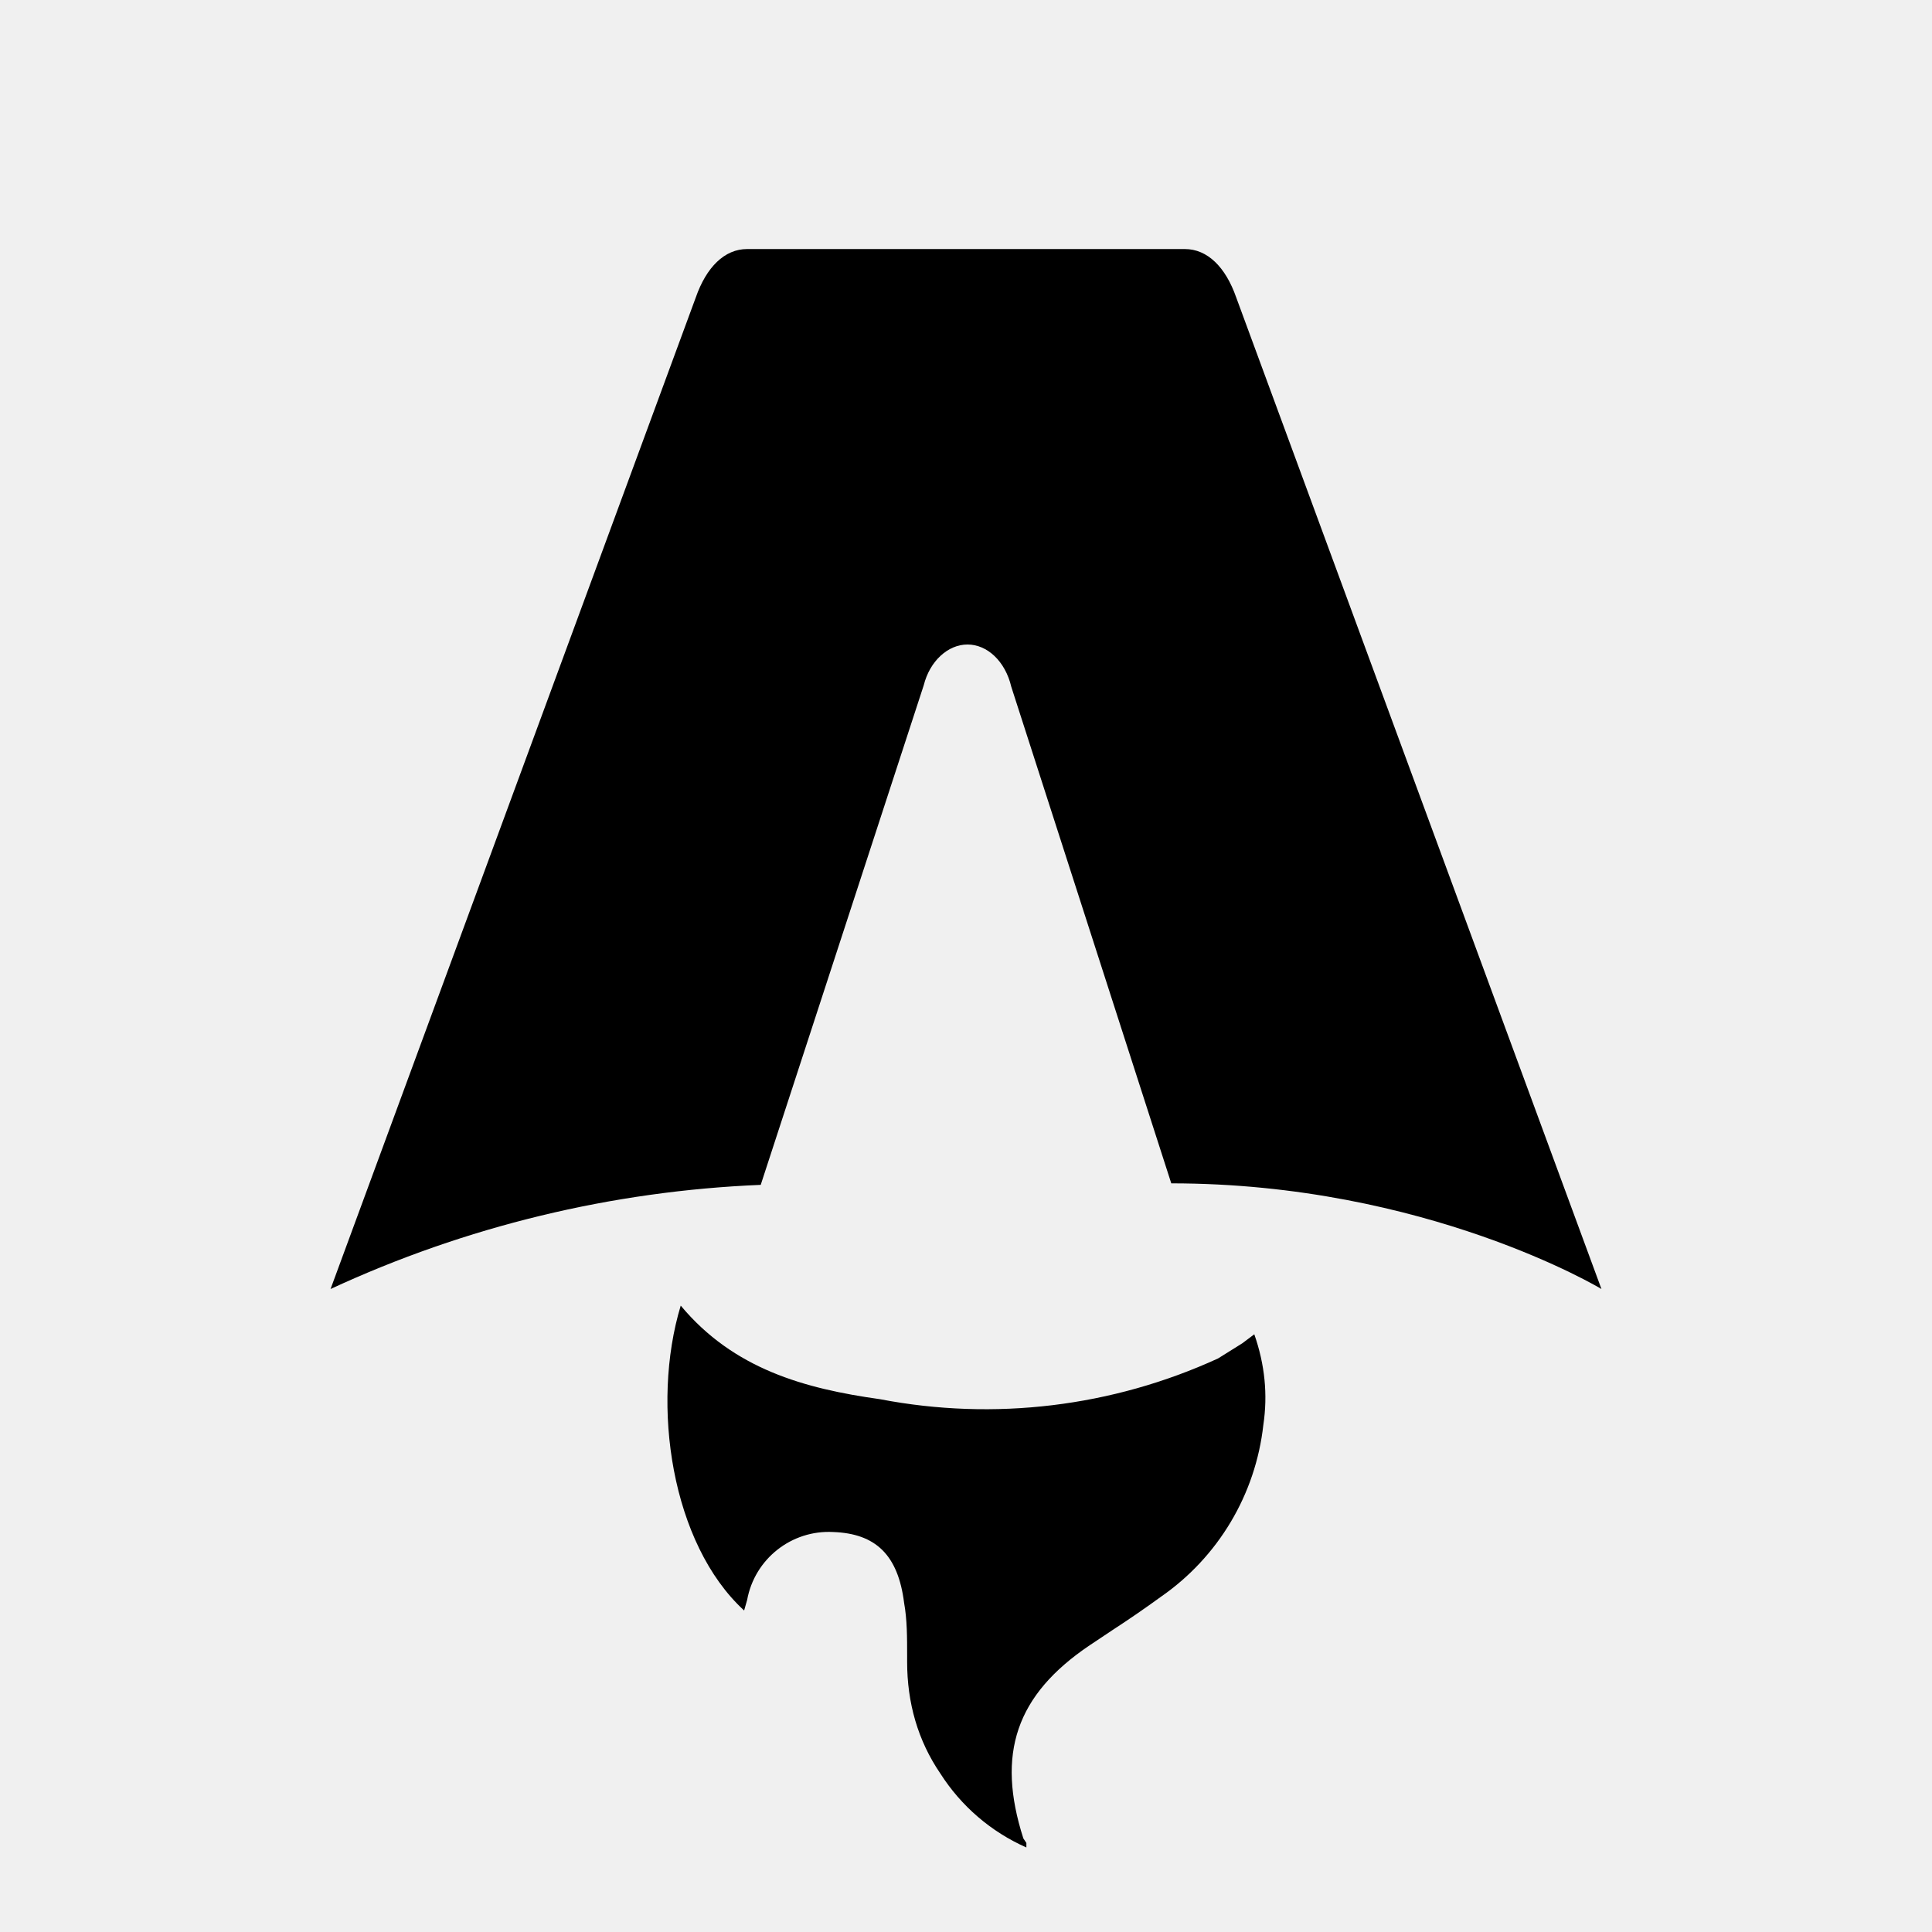
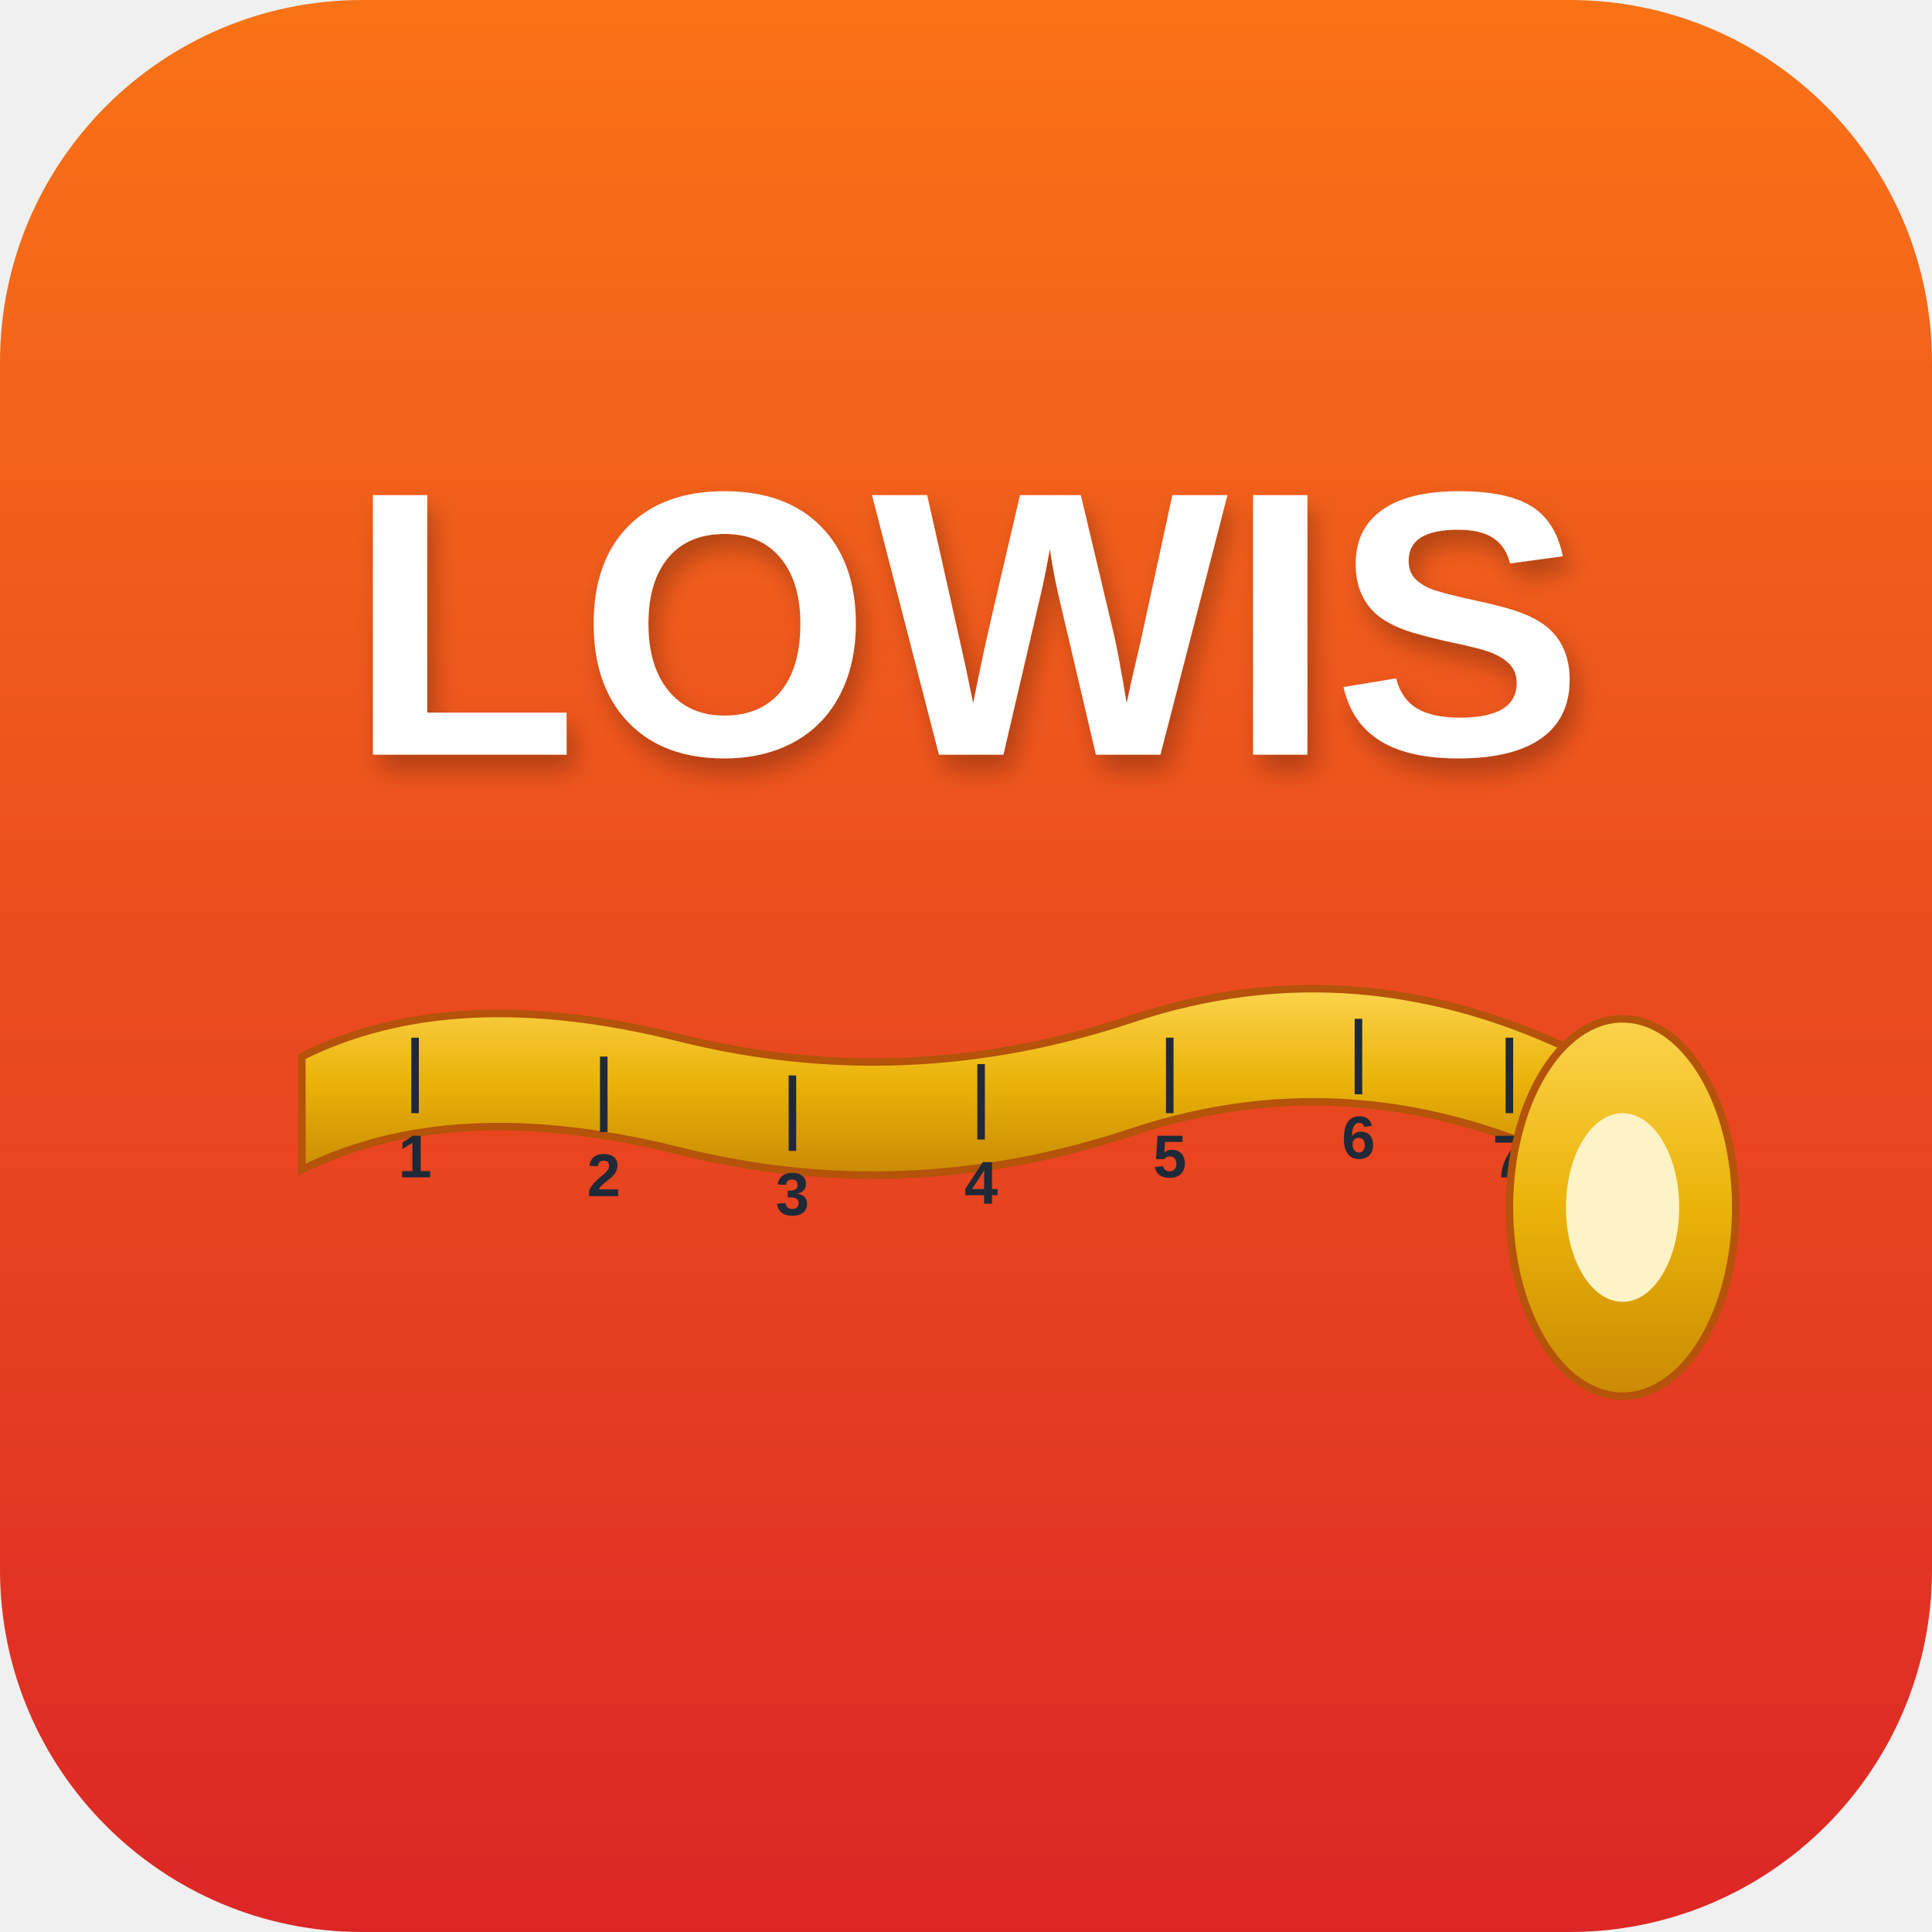
- <svg xmlns="http://www.w3.org/2000/svg" fill="none" viewBox="0 0 128 128">
-   <path d="M50.4 78.5a75.1 75.1 0 0 0-28.5 6.9l24.2-65.7c.7-2 1.9-3.2 3.4-3.2h29c1.5 0 2.7 1.2 3.4 3.2l24.2 65.7s-11.6-7-28.5-7L67 45.5c-.4-1.7-1.6-2.8-2.9-2.8-1.3 0-2.5 1.1-2.9 2.7L50.4 78.5Zm-1.1 28.2Zm-4.2-20.2c-2 6.6-.6 15.8 4.2 20.2a17.5 17.5 0 0 1 .2-.7 5.5 5.5 0 0 1 5.7-4.5c2.8.1 4.3 1.5 4.7 4.7.2 1.1.2 2.3.2 3.5v.4c0 2.7.7 5.2 2.2 7.4a13 13 0 0 0 5.7 4.9v-.3l-.2-.3c-1.8-5.6-.5-9.5 4.4-12.8l1.5-1a73 73 0 0 0 3.2-2.2 16 16 0 0 0 6.8-11.4c.3-2 .1-4-.6-6l-.8.6-1.6 1a37 37 0 0 1-22.4 2.7c-5-.7-9.7-2-13.2-6.2Z" />
-   <style>
-         path { fill: #000; }
-         @media (prefers-color-scheme: dark) {
-             path { fill: #FFF; }
-         }
-     </style>
+ <svg xmlns="http://www.w3.org/2000/svg" width="512" height="512" viewBox="0 0 512 512" fill="none">
+   <defs>
+     <linearGradient id="bgGradient" x1="0%" y1="0%" x2="0%" y2="100%">
+       <stop offset="0%" style="stop-color:#F97316" />
+       <stop offset="100%" style="stop-color:#DC2626" />
+     </linearGradient>
+     <filter id="textShadow" x="-20%" y="-20%" width="140%" height="140%">
+       <feDropShadow dx="2" dy="4" stdDeviation="3" flood-color="#00000040" />
+     </filter>
+     <linearGradient id="tapeGradient" x1="0%" y1="0%" x2="0%" y2="100%">
+       <stop offset="0%" style="stop-color:#FCD34D" />
+       <stop offset="50%" style="stop-color:#EAB308" />
+       <stop offset="100%" style="stop-color:#CA8A04" />
+     </linearGradient>
+   </defs>
+   <rect x="0" y="0" width="512" height="512" rx="96" ry="96" fill="url(#bgGradient)" />
+   <text x="256" y="200" font-family="Arial Black, Arial, sans-serif" font-size="100" font-weight="900" fill="white" text-anchor="middle" filter="url(#textShadow)">
+     LOWIS
+   </text>
+   <g transform="translate(80, 240)">
+     <path d="M0,40 Q40,20 100,35 Q160,50 220,30 Q280,10 340,40 L340,70 Q280,40 220,60 Q160,80 100,65 Q40,50 0,70 Z" fill="url(#tapeGradient)" stroke="#B45309" stroke-width="2" />
+     <g fill="#1F2937" font-family="Arial, sans-serif" font-size="16" font-weight="bold">
+       <line x1="30" y1="35" x2="30" y2="55" stroke="#1F2937" stroke-width="2" />
+       <text x="30" y="72" text-anchor="middle">1</text>
+       <line x1="80" y1="40" x2="80" y2="60" stroke="#1F2937" stroke-width="2" />
+       <text x="80" y="77" text-anchor="middle">2</text>
+       <line x1="130" y1="45" x2="130" y2="65" stroke="#1F2937" stroke-width="2" />
+       <text x="130" y="82" text-anchor="middle">3</text>
+       <line x1="180" y1="42" x2="180" y2="62" stroke="#1F2937" stroke-width="2" />
+       <text x="180" y="79" text-anchor="middle">4</text>
+       <line x1="230" y1="35" x2="230" y2="55" stroke="#1F2937" stroke-width="2" />
+       <text x="230" y="72" text-anchor="middle">5</text>
+       <line x1="280" y1="30" x2="280" y2="50" stroke="#1F2937" stroke-width="2" />
+       <text x="280" y="67" text-anchor="middle">6</text>
+       <line x1="320" y1="35" x2="320" y2="55" stroke="#1F2937" stroke-width="2" />
+       <text x="320" y="72" text-anchor="middle">7</text>
+     </g>
+     <ellipse cx="350" cy="80" rx="30" ry="50" fill="url(#tapeGradient)" stroke="#B45309" stroke-width="2" />
+     <ellipse cx="350" cy="80" rx="15" ry="25" fill="#FEF3C7" />
+   </g>
</svg>
